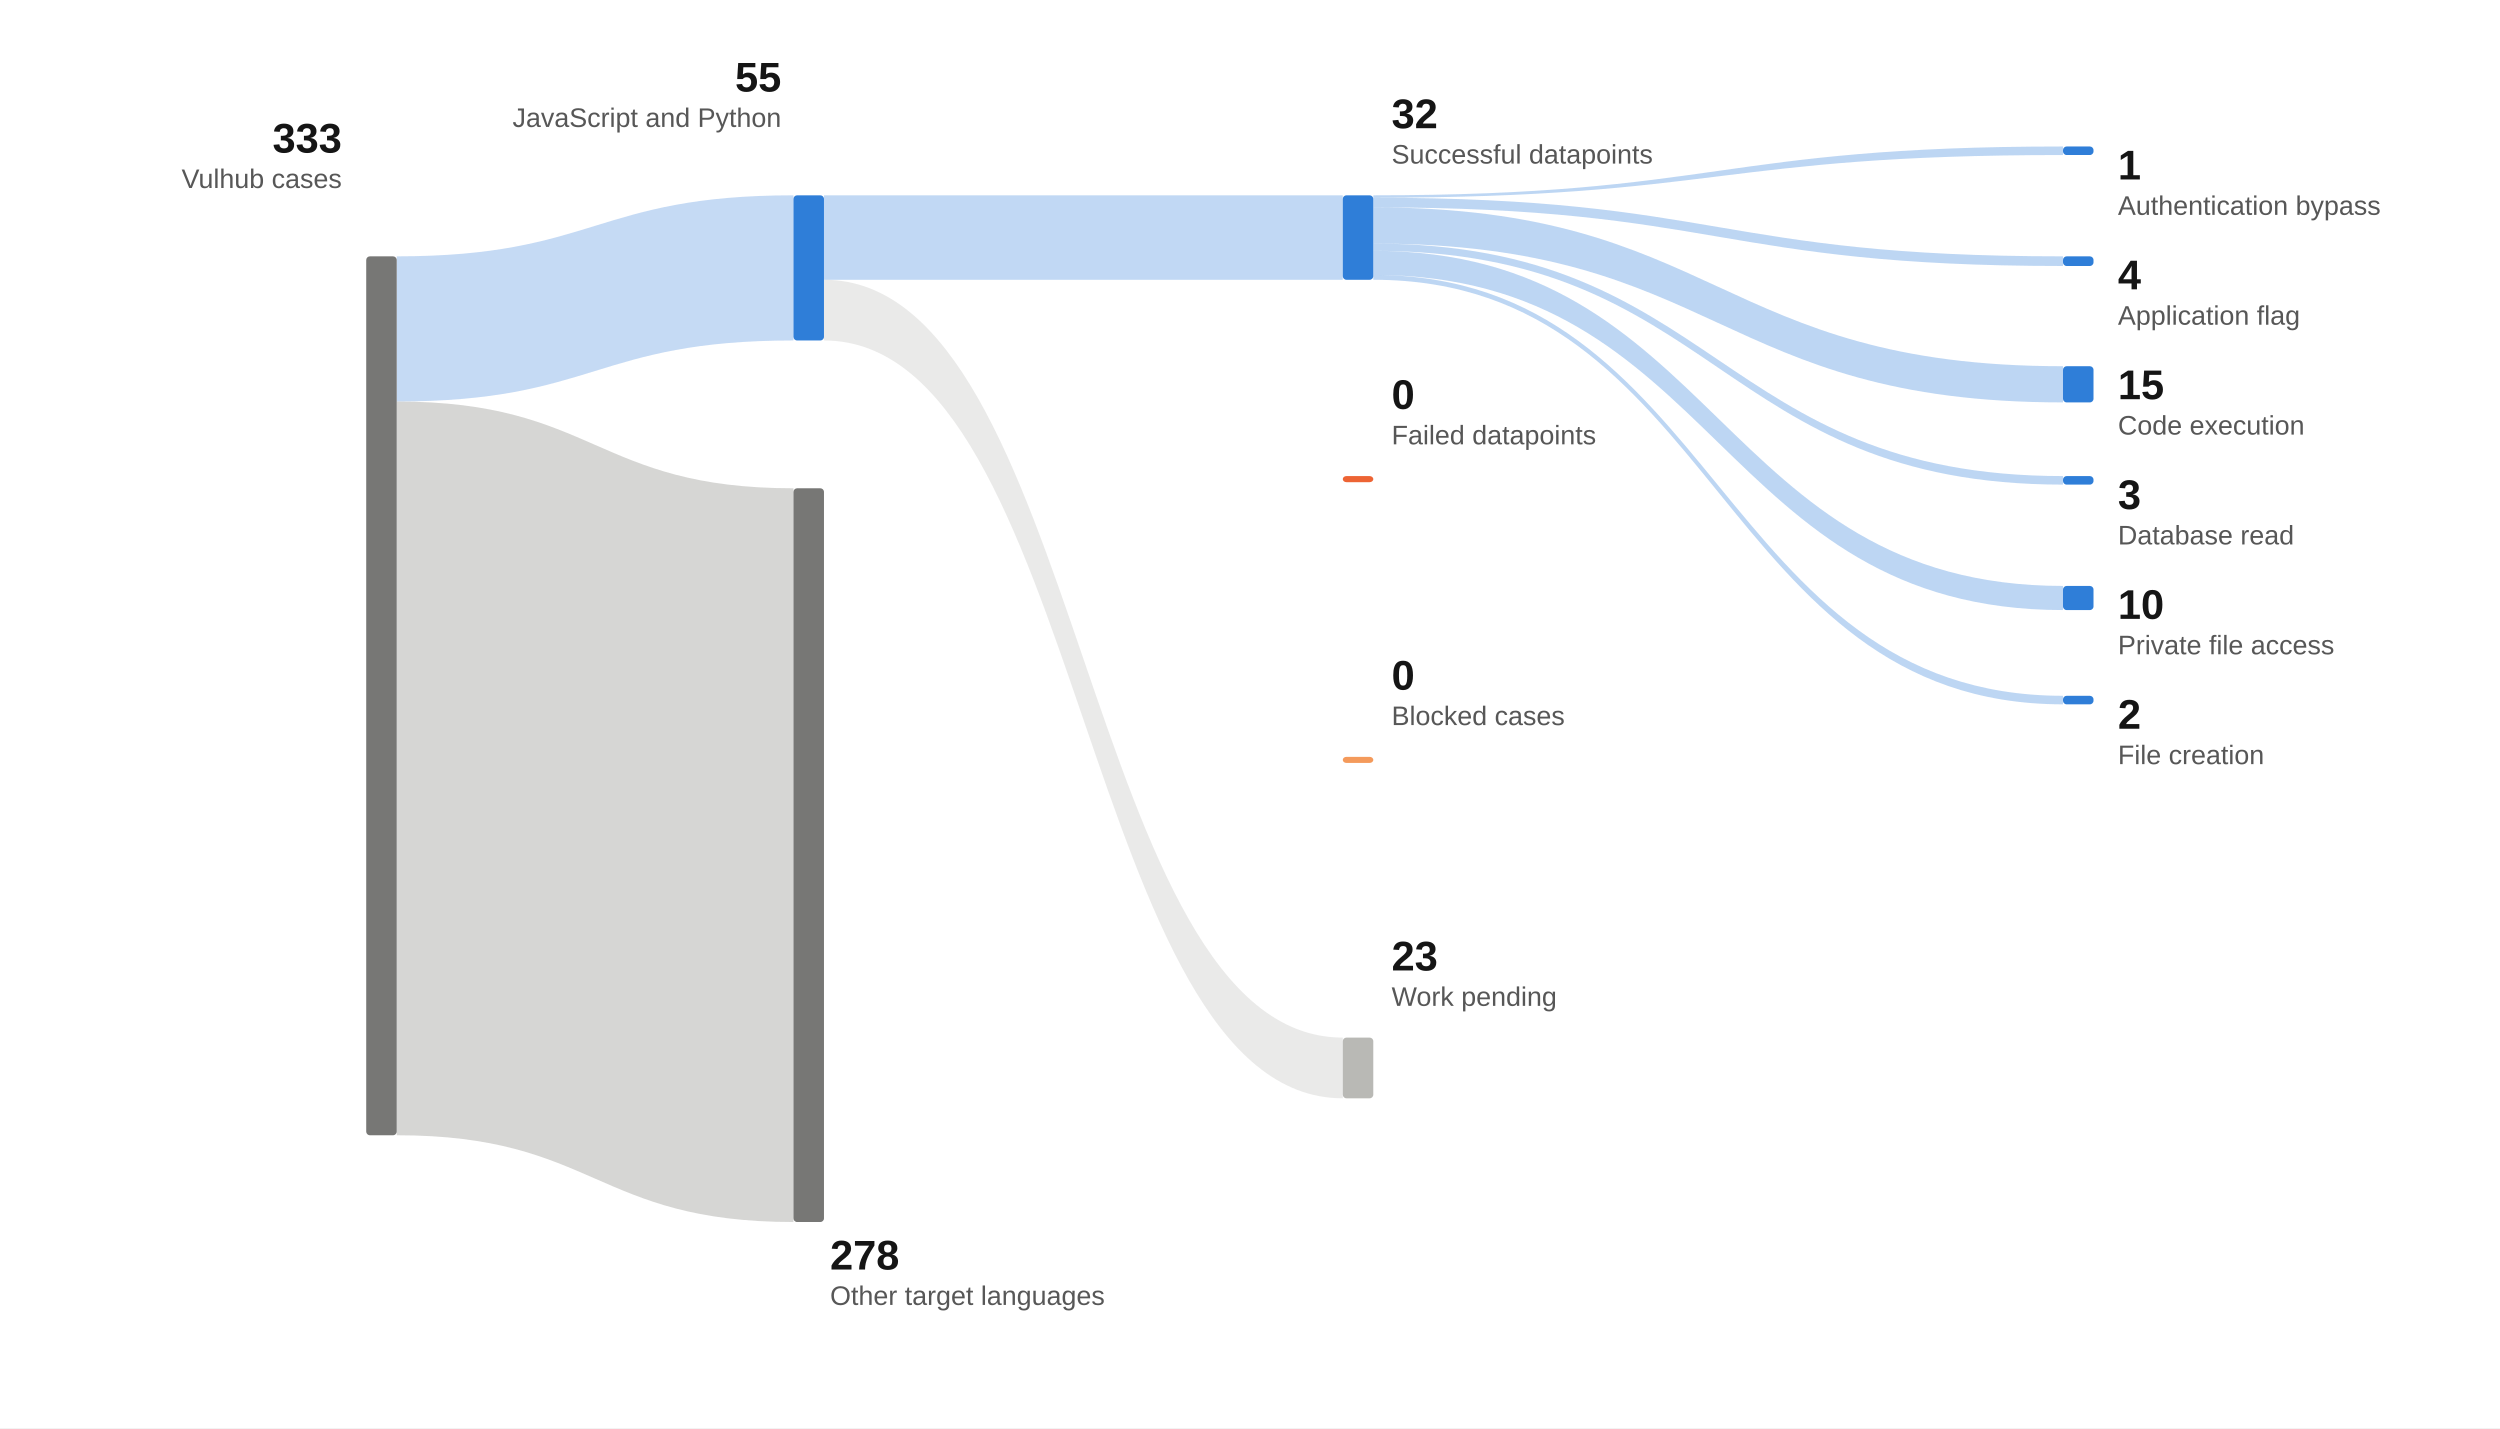
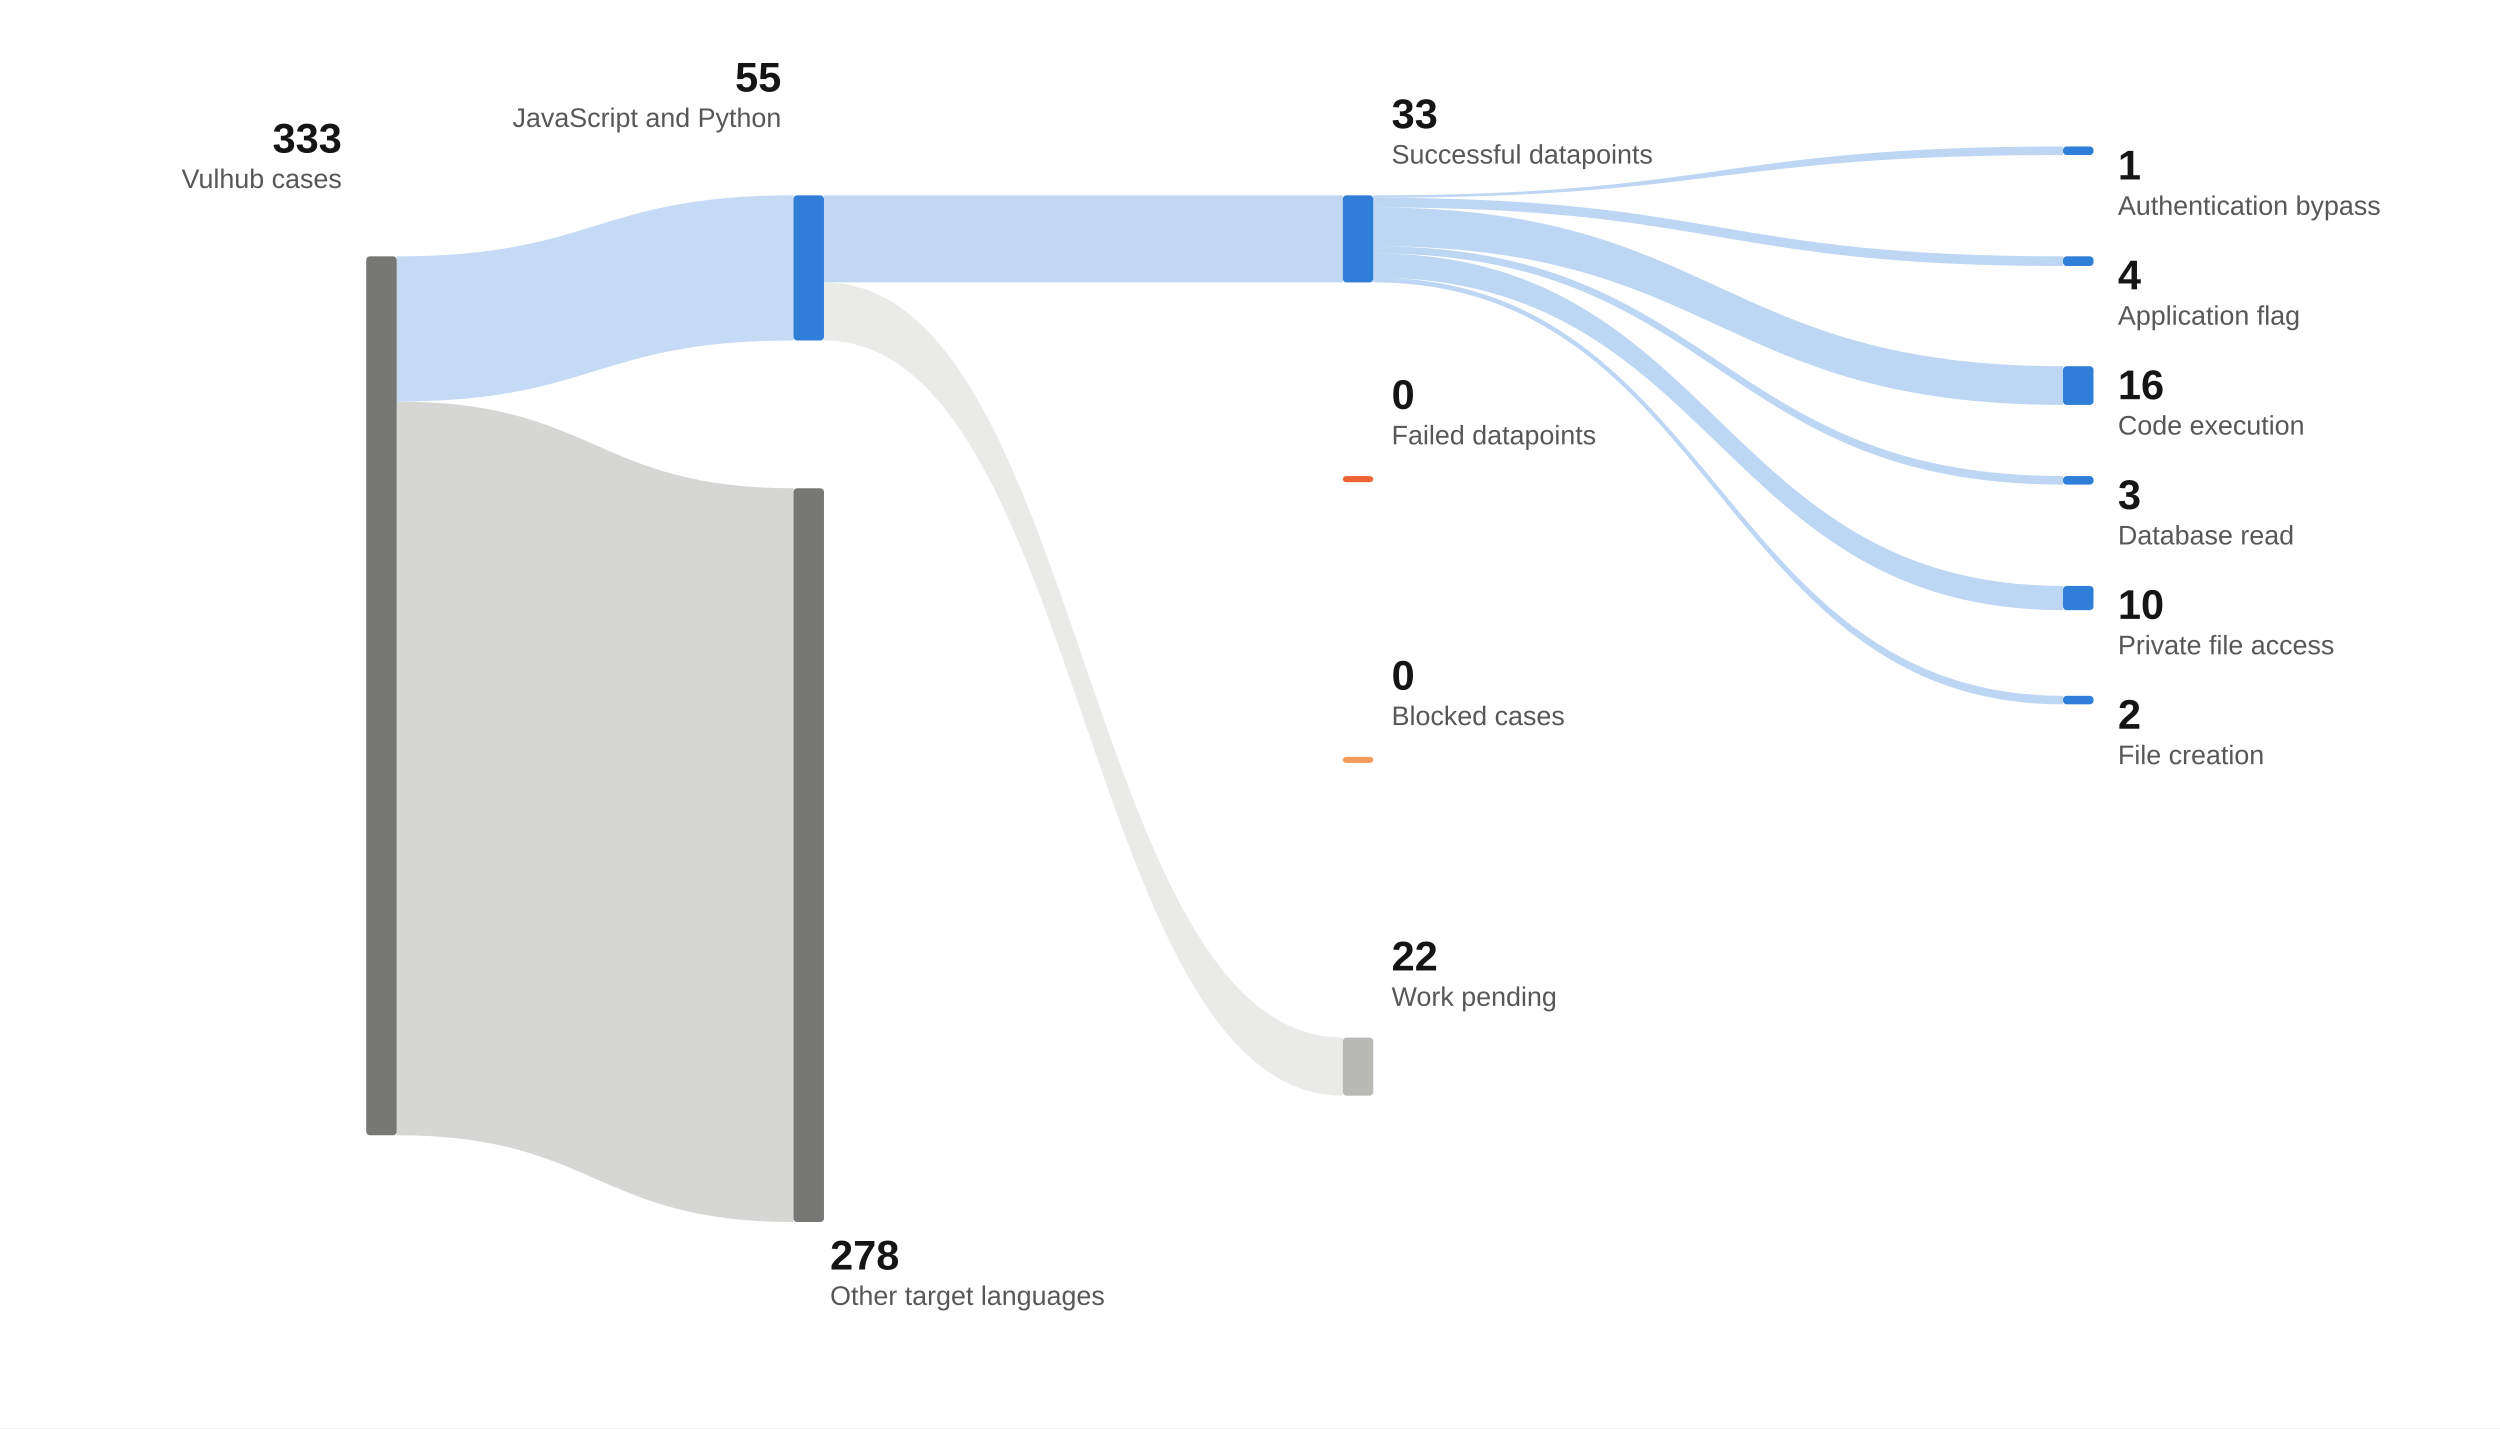
<svg xmlns="http://www.w3.org/2000/svg" width="2048" height="1170" viewBox="0 0 2048 1170">
  <style>.count{font:700 34px Arial,sans-serif;fill:#151515}.detail{font:22px Arial,sans-serif;fill:#575757}</style>
  <rect width="100%" height="100%" fill="#fff" />
  <path d="M325 210 C487.5 210 487.5 160 650 160 L650 278.919 C487.5 278.919 487.5 328.919 325 328.919 Z" fill="#3079d7" fill-opacity="0.28" />
  <path d="M325 328.919 C487.5 328.919 487.5 400 650 400 L650 1001.081 C487.5 1001.081 487.5 930.0 325 930.0 Z" fill="#aaa9a6" fill-opacity="0.48" />
-   <path d="M675 160.0 C887.5 160.0 887.5 160 1100 160 L1100 229.189 C887.5 229.189 887.5 229.189 675 229.189 Z" fill="#2f7ed8" fill-opacity="0.3" />
-   <path d="M675 229.189 C887.5 229.189 887.5 850 1100 850 L1100 899.73 C887.5 899.73 887.5 278.919 675 278.919 Z" fill="#b9b9b5" fill-opacity="0.3" />
-   <path d="M1125 160.0 C1407.5 160.0 1407.5 120 1690 120 L1690 127 C1407.5 127 1407.5 161.977 1125 161.977 Z" fill="#2f7ed8" fill-opacity="0.32" />
+   <path d="M675 160.0 C887.5 160.0 887.5 160 1100 160 L1100 231.351 C887.5 231.351 887.5 231.351 675 231.351 Z" fill="#2f7ed8" fill-opacity="0.3" />
+   <path d="M675 231.351 C887.5 231.351 887.5 850 1100 850 L1100 897.568 C887.5 897.568 887.5 278.919 675 278.919 Z" fill="#b9b9b5" fill-opacity="0.3" />
+   <path d="M1125 160.0 C1407.5 160.0 1407.5 120 1690 120 L1690 127 C1407.5 127 1407.5 161.982 1125 161.982 Z" fill="#2f7ed8" fill-opacity="0.32" />
  <rect x="1690" y="120" width="25" height="7" rx="3" fill="#2f7ed8" />
  <text x="1735" y="147" text-anchor="start" class="count">1</text>
  <text x="1735" y="176" text-anchor="start" class="detail">Authentication bypass</text>
-   <path d="M1125 161.977 C1407.5 161.977 1407.5 210 1690 210 L1690 217.907 C1407.5 217.907 1407.5 169.884 1125 169.884 Z" fill="#2f7ed8" fill-opacity="0.32" />
-   <rect x="1690" y="210" width="25" height="7.907" rx="3" fill="#2f7ed8" />
+   <path d="M1125 161.982 C1407.5 161.982 1407.5 210 1690 210 L1690 217.928 C1407.5 217.928 1407.5 169.91 1125 169.91 Z" fill="#2f7ed8" fill-opacity="0.32" />
+   <rect x="1690" y="210" width="25" height="7.928" rx="3" fill="#2f7ed8" />
  <text x="1735" y="237" text-anchor="start" class="count">4</text>
  <text x="1735" y="266" text-anchor="start" class="detail">Application flag</text>
-   <path d="M1125 169.884 C1407.5 169.884 1407.5 300 1690 300 L1690 329.653 C1407.5 329.653 1407.5 199.537 1125 199.537 Z" fill="#2f7ed8" fill-opacity="0.32" />
-   <rect x="1690" y="300" width="25" height="29.653" rx="3" fill="#2f7ed8" />
-   <text x="1735" y="327" text-anchor="start" class="count">15</text>
+   <path d="M1125 169.91 C1407.5 169.91 1407.5 300 1690 300 L1690 331.712 C1407.5 331.712 1407.5 201.622 1125 201.622 Z" fill="#2f7ed8" fill-opacity="0.32" />
+   <rect x="1690" y="300" width="25" height="31.712" rx="3" fill="#2f7ed8" />
+   <text x="1735" y="327" text-anchor="start" class="count">16</text>
  <text x="1735" y="356" text-anchor="start" class="detail">Code execution</text>
-   <path d="M1125 199.537 C1407.5 199.537 1407.5 390 1690 390 L1690 397 C1407.5 397 1407.5 205.467 1125 205.467 Z" fill="#2f7ed8" fill-opacity="0.32" />
+   <path d="M1125 201.622 C1407.5 201.622 1407.5 390 1690 390 L1690 397 C1407.5 397 1407.5 207.568 1125 207.568 Z" fill="#2f7ed8" fill-opacity="0.32" />
  <rect x="1690" y="390" width="25" height="7" rx="3" fill="#2f7ed8" />
  <text x="1735" y="417" text-anchor="start" class="count">3</text>
  <text x="1735" y="446" text-anchor="start" class="detail">Database read</text>
-   <path d="M1125 205.467 C1407.5 205.467 1407.5 480 1690 480 L1690 499.768 C1407.5 499.768 1407.5 225.236 1125 225.236 Z" fill="#2f7ed8" fill-opacity="0.32" />
-   <rect x="1690" y="480" width="25" height="19.768" rx="3" fill="#2f7ed8" />
+   <path d="M1125 207.568 C1407.5 207.568 1407.5 480 1690 480 L1690 499.82 C1407.5 499.82 1407.5 227.387 1125 227.387 Z" fill="#2f7ed8" fill-opacity="0.32" />
+   <rect x="1690" y="480" width="25" height="19.82" rx="3" fill="#2f7ed8" />
  <text x="1735" y="507" text-anchor="start" class="count">10</text>
  <text x="1735" y="536" text-anchor="start" class="detail">Private file access</text>
-   <path d="M1125 225.236 C1407.5 225.236 1407.5 570 1690 570 L1690 577 C1407.5 577 1407.5 229.189 1125 229.189 Z" fill="#2f7ed8" fill-opacity="0.32" />
+   <path d="M1125 227.387 C1407.5 227.387 1407.5 570 1690 570 L1690 577 C1407.5 577 1407.5 231.351 1125 231.351 Z" fill="#2f7ed8" fill-opacity="0.32" />
  <rect x="1690" y="570" width="25" height="7" rx="3" fill="#2f7ed8" />
  <text x="1735" y="597" text-anchor="start" class="count">2</text>
  <text x="1735" y="626" text-anchor="start" class="detail">File creation</text>
  <rect x="300" y="210" width="25" height="720" rx="3" fill="#777775" />
  <rect x="650" y="160" width="25" height="118.919" rx="3" fill="#2f7ed8" />
  <rect x="650" y="400" width="25" height="601.081" rx="3" fill="#777775" />
  <text x="280" y="125" text-anchor="end" class="count">333</text>
  <text x="280" y="154" text-anchor="end" class="detail">Vulhub cases</text>
  <text x="640" y="75" text-anchor="end" class="count">55</text>
  <text x="640" y="104" text-anchor="end" class="detail">JavaScript and Python</text>
  <text x="680" y="1040" text-anchor="start" class="count">278</text>
  <text x="680" y="1069" text-anchor="start" class="detail">Other target languages</text>
-   <rect x="1100" y="160" width="25" height="69.189" rx="3" fill="#2f7ed8" />
-   <text x="1140" y="105" text-anchor="start" class="count">32</text>
+   <rect x="1100" y="160" width="25" height="71.351" rx="3" fill="#2f7ed8" />
+   <text x="1140" y="105" text-anchor="start" class="count">33</text>
  <text x="1140" y="134" text-anchor="start" class="detail">Successful datapoints</text>
  <rect x="1100" y="390" width="25" height="5" rx="3" fill="#ed6434" />
  <text x="1140" y="335" text-anchor="start" class="count">0</text>
  <text x="1140" y="364" text-anchor="start" class="detail">Failed datapoints</text>
  <rect x="1100" y="620" width="25" height="5" rx="3" fill="#f49a5b" />
  <text x="1140" y="565" text-anchor="start" class="count">0</text>
  <text x="1140" y="594" text-anchor="start" class="detail">Blocked cases</text>
-   <rect x="1100" y="850" width="25" height="49.73" rx="3" fill="#b9b9b5" />
-   <text x="1140" y="795" text-anchor="start" class="count">23</text>
+   <rect x="1100" y="850" width="25" height="47.568" rx="3" fill="#b9b9b5" />
+   <text x="1140" y="795" text-anchor="start" class="count">22</text>
  <text x="1140" y="824" text-anchor="start" class="detail">Work pending</text>
</svg>
